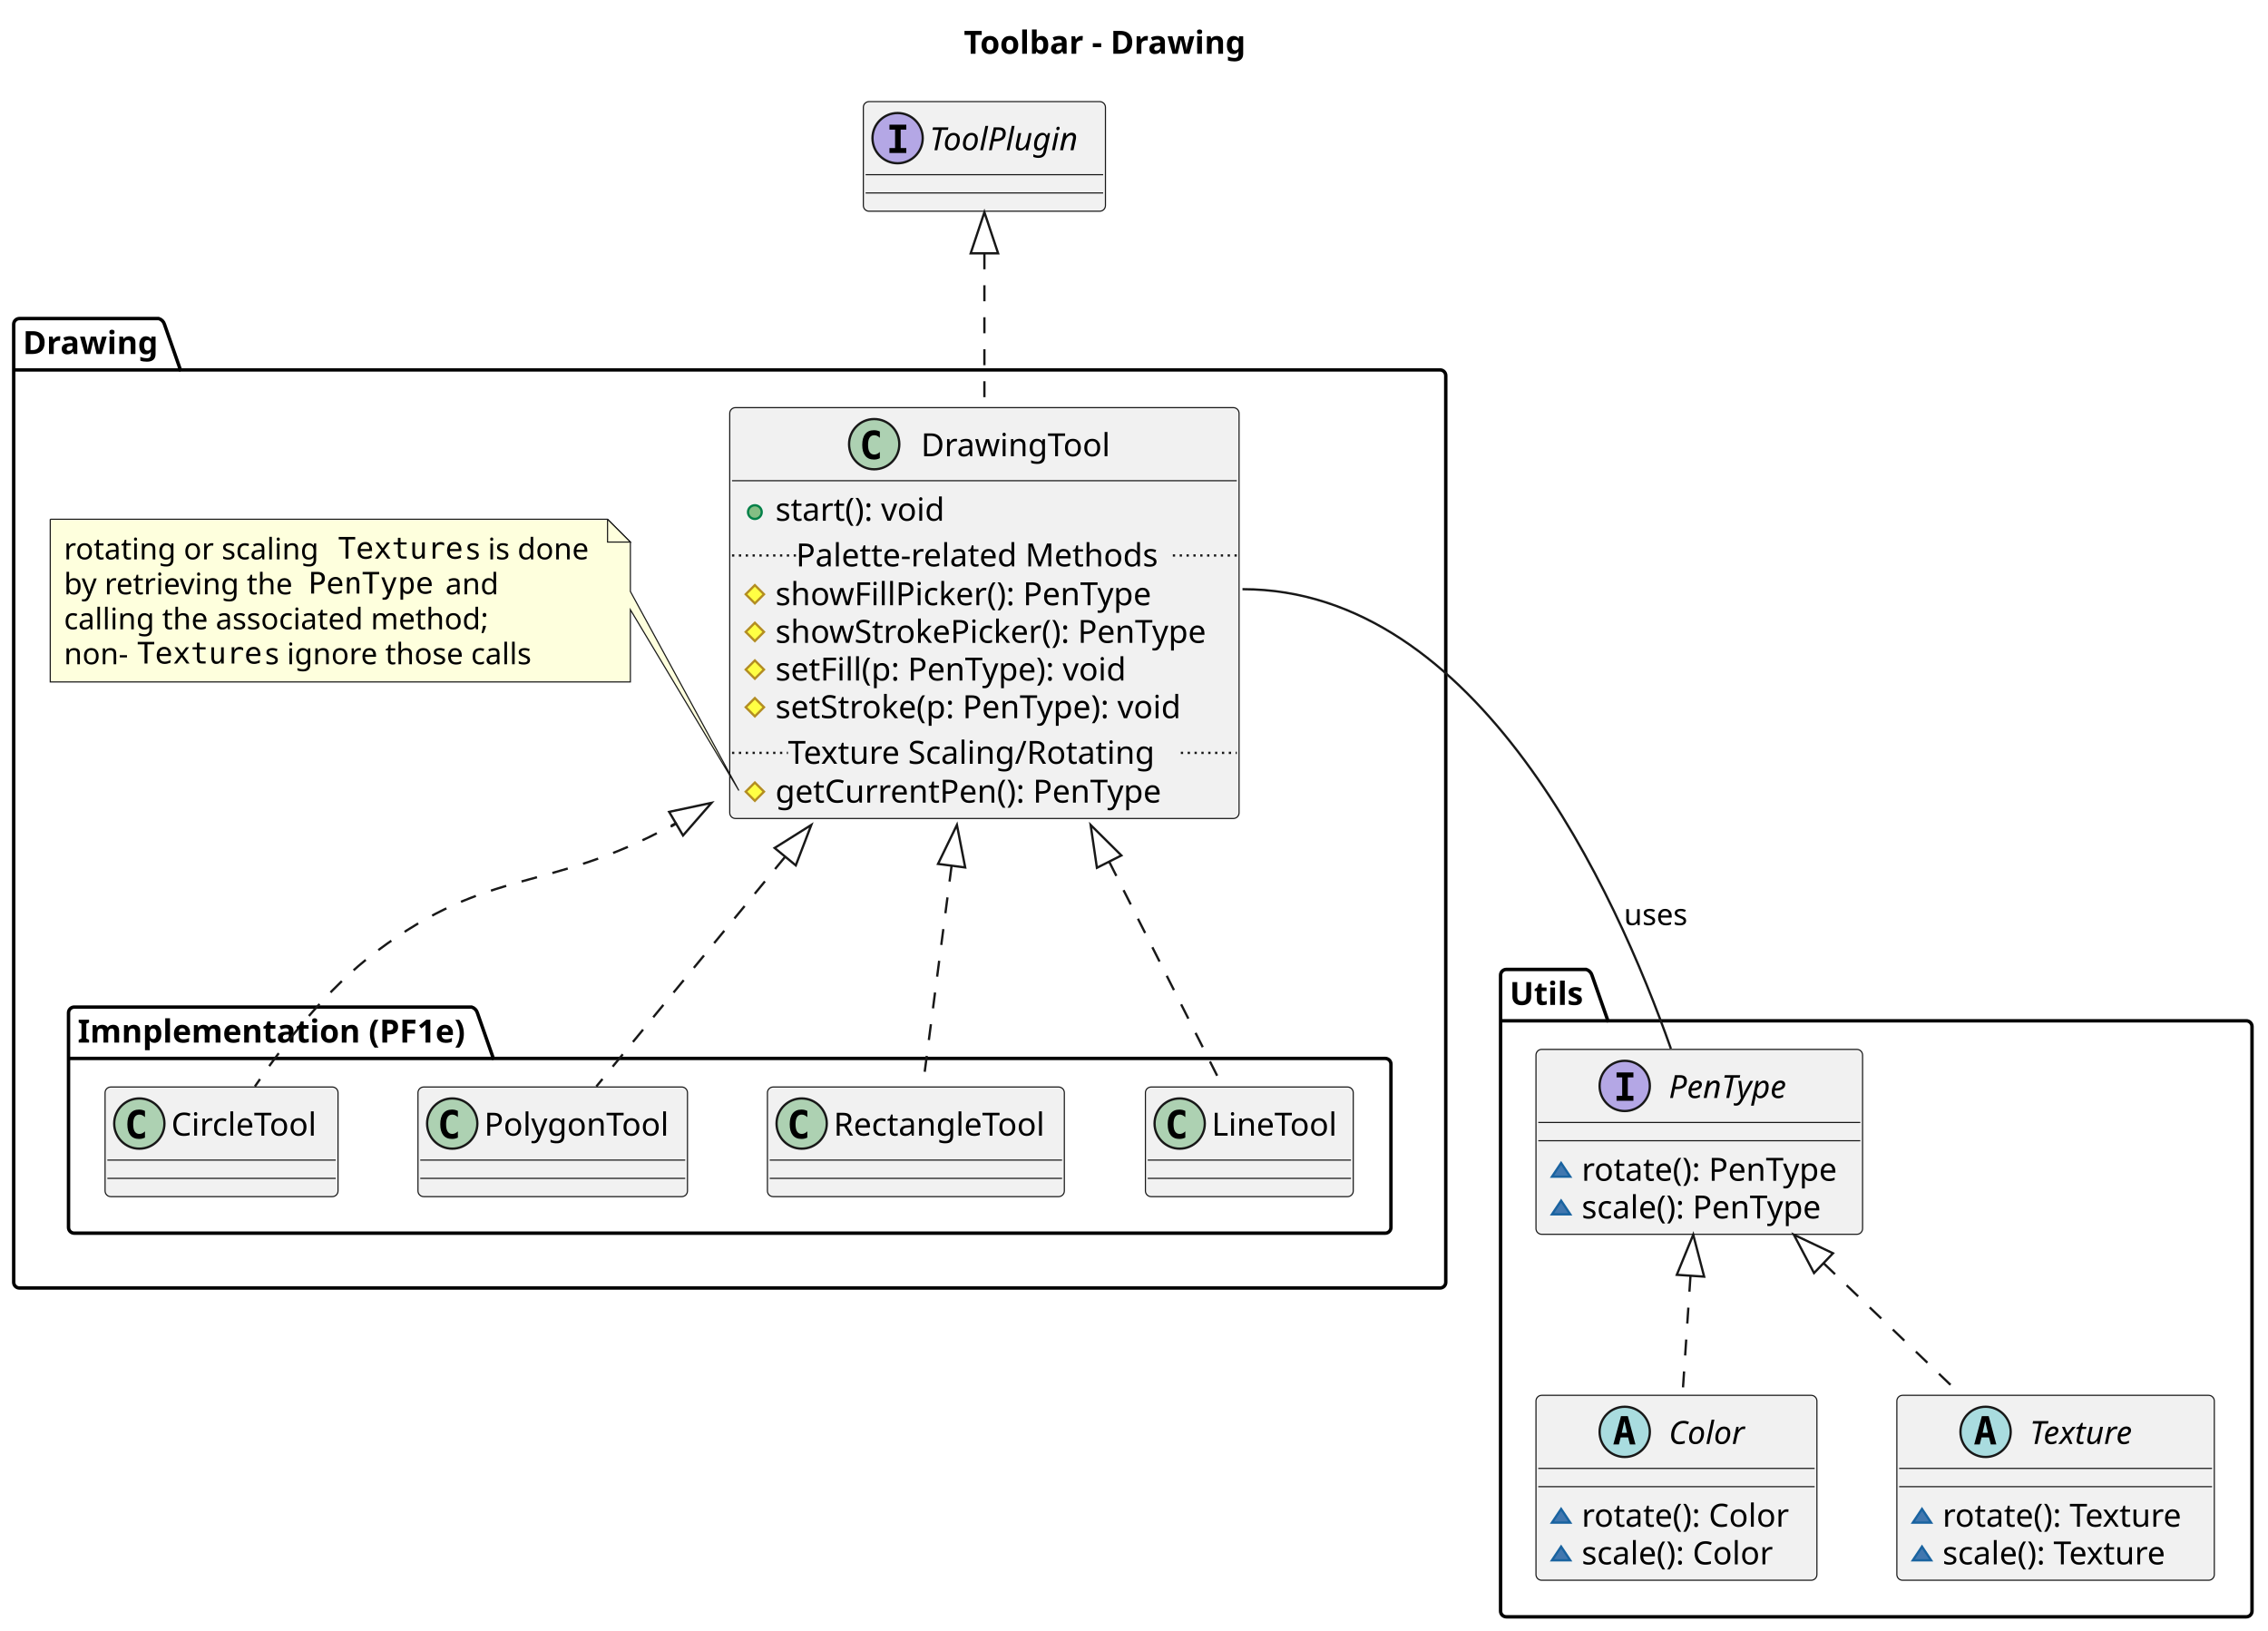
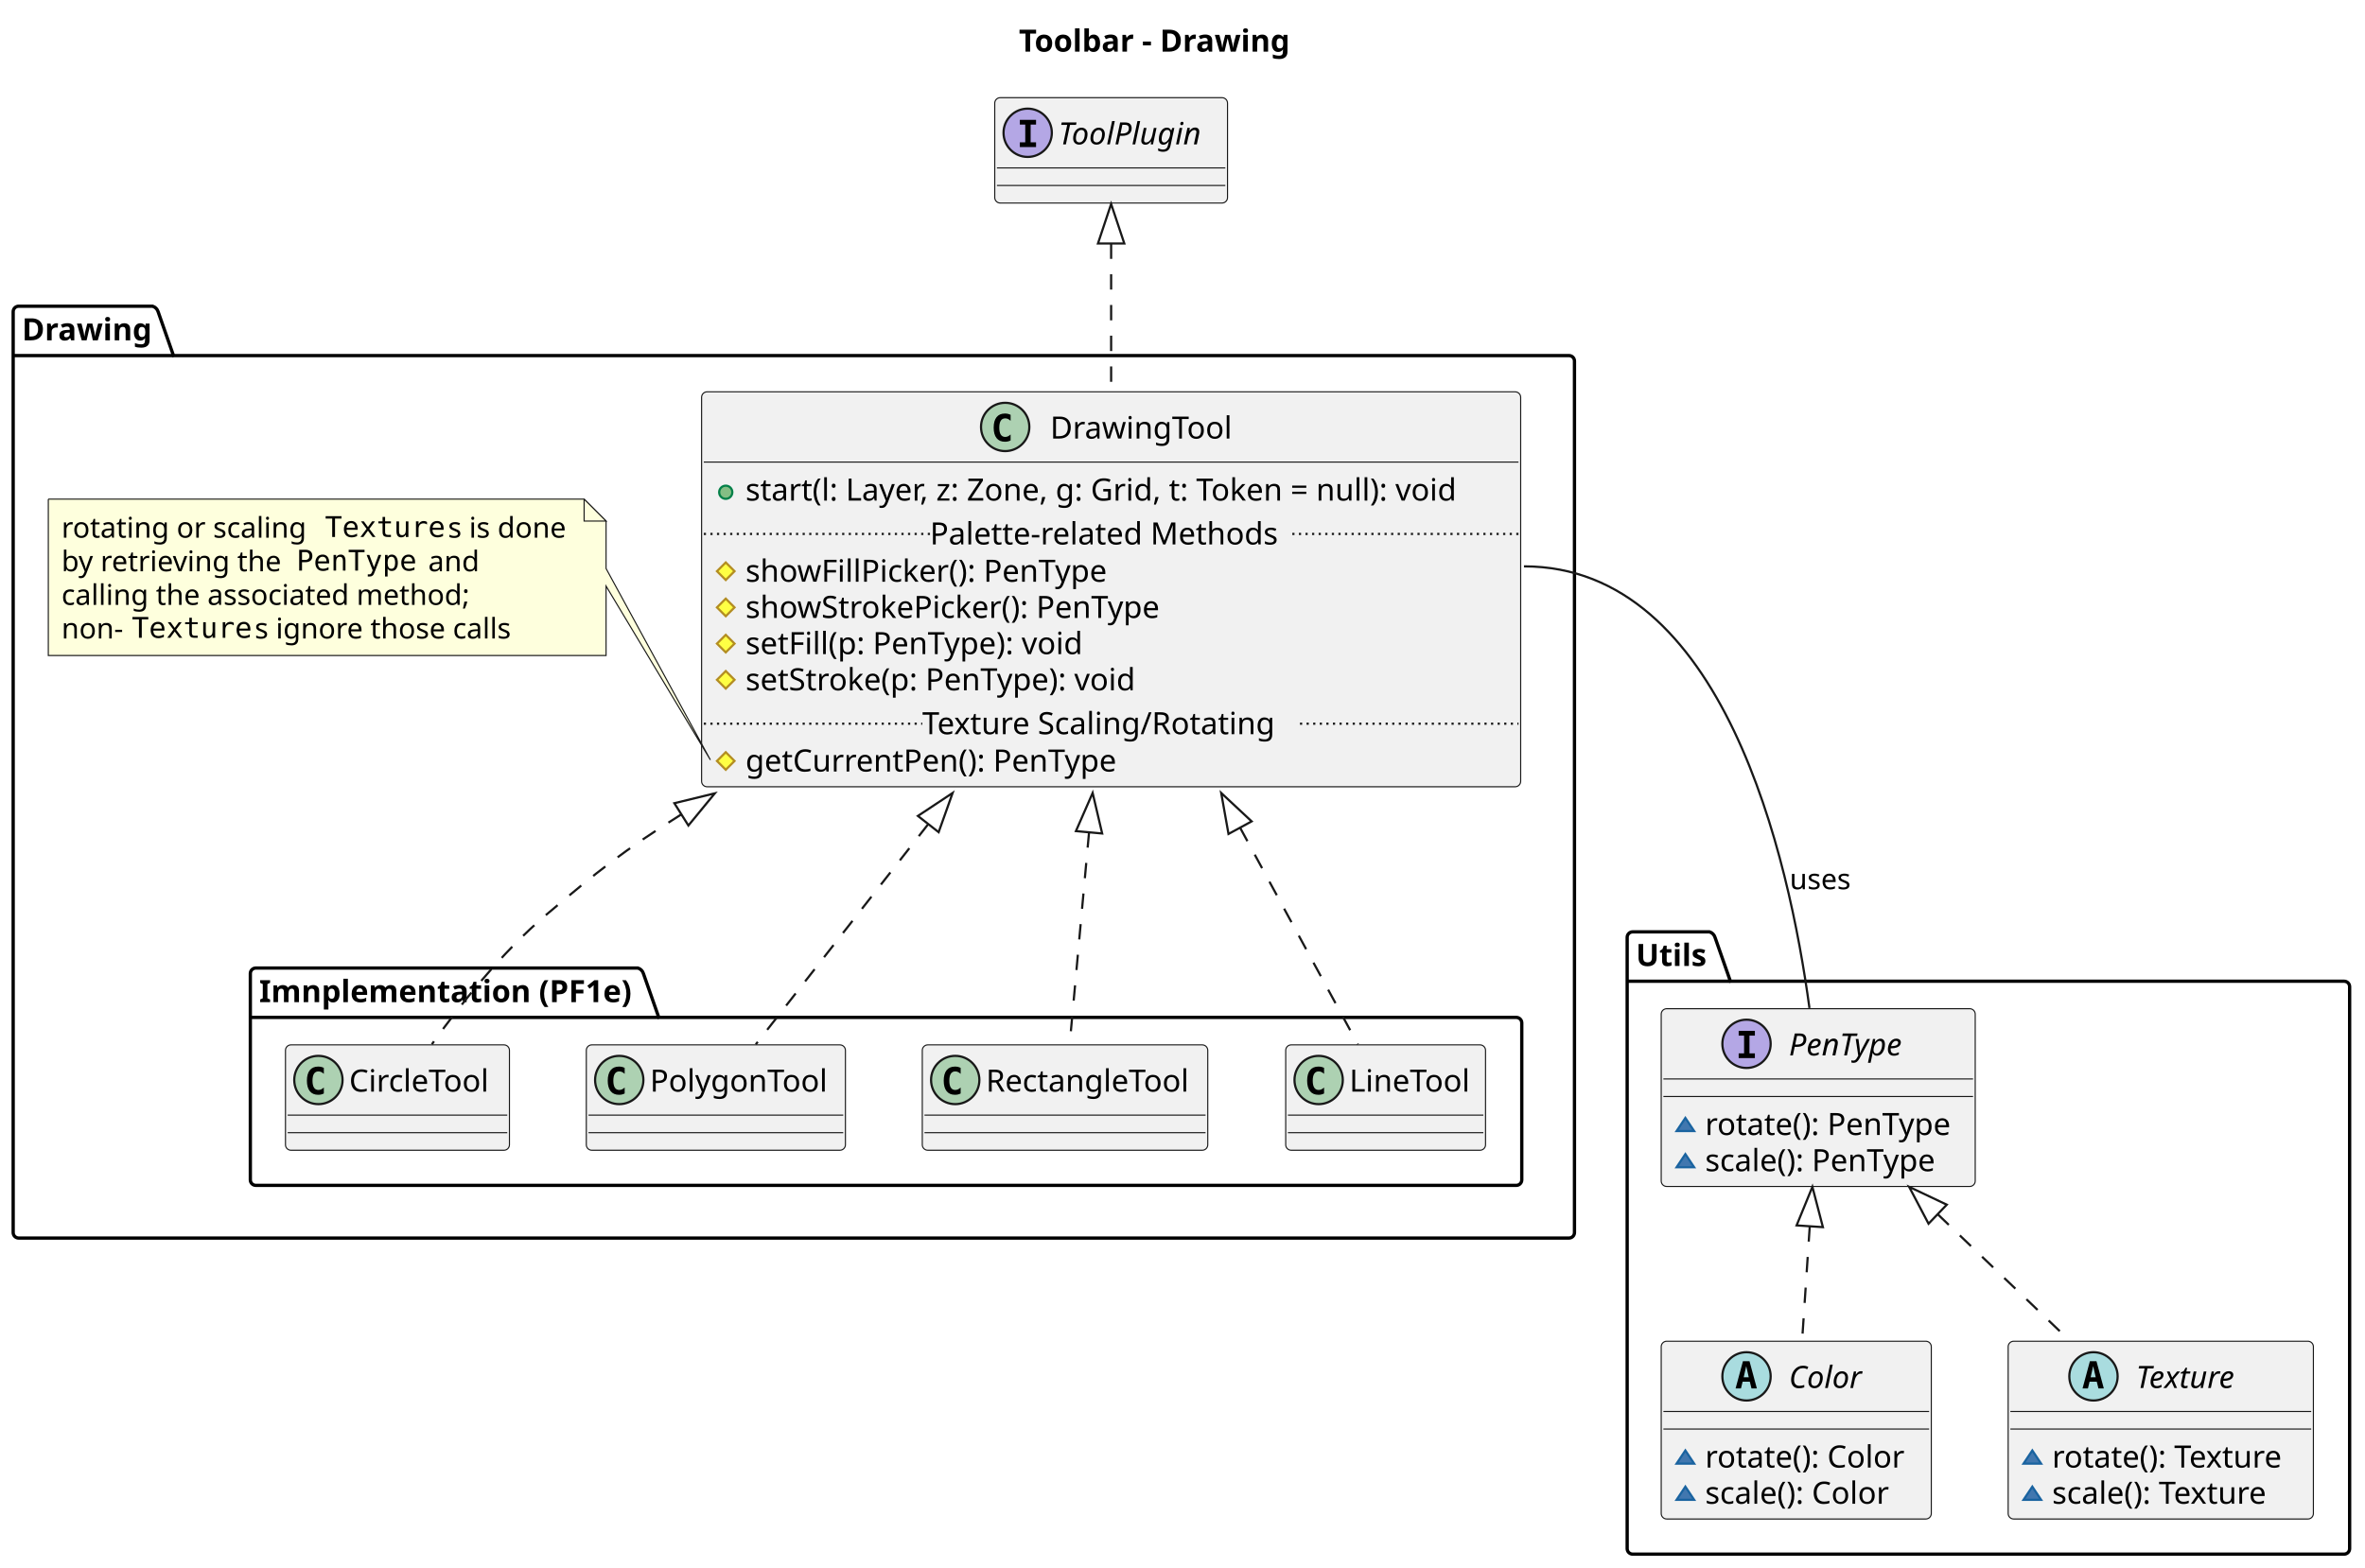
- <svg xmlns="http://www.w3.org/2000/svg" contentStyleType="text/css" height="714px" preserveAspectRatio="none" style="width:993px;height:714px;background:#FFFFFF;" version="1.1" viewBox="0 0 993 714" width="993px" zoomAndPan="magnify">
+ <svg xmlns="http://www.w3.org/2000/svg" contentStyleType="text/css" height="714px" preserveAspectRatio="none" style="width:1077px;height:714px;background:#FFFFFF;" version="1.1" viewBox="0 0 1077 714" width="1077px" zoomAndPan="magnify">
  <defs />
  <g>
-     <text fill="#000000" font-family="sans-serif" font-size="14" font-weight="bold" lengthAdjust="spacing" textLength="135" x="422" y="23.535">Toolbar - Drawing</text>
+     <text fill="#000000" font-family="sans-serif" font-size="14" font-weight="bold" lengthAdjust="spacing" textLength="135" x="464" y="23.535">Toolbar - Drawing</text>
    <g id="cluster_Utils">
-       <path d="M659.5,424.488 L694.5,424.488 A3.75,3.75 0 0 1 697,426.988 L704,446.977 L983.5,446.977 A2.5,2.5 0 0 1 986,449.477 L986,705.448 A2.5,2.5 0 0 1 983.5,707.948 L659.5,707.948 A2.5,2.5 0 0 1 657,705.448 L657,426.988 A2.5,2.5 0 0 1 659.5,424.488 " fill="none" style="stroke:#000000;stroke-width:1.5;" />
-       <line style="stroke:#000000;stroke-width:1.5;" x1="657" x2="704" y1="446.977" y2="446.977" />
-       <text fill="#000000" font-family="sans-serif" font-size="14" font-weight="bold" lengthAdjust="spacing" textLength="34" x="661" y="440.023">Utils</text>
+       <path d="M743.5,424.488 L778.5,424.488 A3.75,3.75 0 0 1 781,426.988 L788,446.977 L1067.5,446.977 A2.5,2.5 0 0 1 1070,449.477 L1070,705.448 A2.5,2.5 0 0 1 1067.5,707.948 L743.5,707.948 A2.5,2.5 0 0 1 741,705.448 L741,426.988 A2.5,2.5 0 0 1 743.5,424.488 " fill="none" style="stroke:#000000;stroke-width:1.5;" />
+       <line style="stroke:#000000;stroke-width:1.5;" x1="741" x2="788" y1="446.977" y2="446.977" />
+       <text fill="#000000" font-family="sans-serif" font-size="14" font-weight="bold" lengthAdjust="spacing" textLength="34" x="745" y="440.023">Utils</text>
    </g>
    <g id="cluster_Drawing">
-       <path d="M8.5,139.488 L69.5,139.488 A3.75,3.75 0 0 1 72,141.988 L79,161.977 L630.5,161.977 A2.5,2.5 0 0 1 633,164.477 L633,561.468 A2.5,2.5 0 0 1 630.5,563.968 L8.5,563.968 A2.5,2.5 0 0 1 6,561.468 L6,141.988 A2.5,2.5 0 0 1 8.5,139.488 " fill="none" style="stroke:#000000;stroke-width:1.5;" />
+       <path d="M8.5,139.488 L69.5,139.488 A3.75,3.75 0 0 1 72,141.988 L79,161.977 L714.5,161.977 A2.5,2.5 0 0 1 717,164.477 L717,561.468 A2.5,2.5 0 0 1 714.5,563.968 L8.5,563.968 A2.5,2.5 0 0 1 6,561.468 L6,141.988 A2.5,2.5 0 0 1 8.5,139.488 " fill="none" style="stroke:#000000;stroke-width:1.5;" />
      <line style="stroke:#000000;stroke-width:1.5;" x1="6" x2="79" y1="161.977" y2="161.977" />
      <text fill="#000000" font-family="sans-serif" font-size="14" font-weight="bold" lengthAdjust="spacing" textLength="60" x="10" y="155.023">Drawing</text>
    </g>
    <g id="cluster_Implementation">
-       <path d="M32.5,440.968 L206.5,440.968 A3.75,3.75 0 0 1 209,443.468 L216,463.457 L606.5,463.457 A2.5,2.5 0 0 1 609,465.957 L609,537.468 A2.5,2.5 0 0 1 606.5,539.968 L32.5,539.968 A2.5,2.5 0 0 1 30,537.468 L30,443.468 A2.5,2.5 0 0 1 32.5,440.968 " fill="none" style="stroke:#000000;stroke-width:1.5;" />
-       <line style="stroke:#000000;stroke-width:1.5;" x1="30" x2="216" y1="463.457" y2="463.457" />
-       <text fill="#000000" font-family="sans-serif" font-size="14" font-weight="bold" lengthAdjust="spacing" textLength="173" x="34" y="456.503">Imnplementation (PF1e)</text>
+       <path d="M116.5,440.968 L290.5,440.968 A3.75,3.75 0 0 1 293,443.468 L300,463.457 L690.5,463.457 A2.5,2.5 0 0 1 693,465.957 L693,537.468 A2.5,2.5 0 0 1 690.5,539.968 L116.5,539.968 A2.5,2.5 0 0 1 114,537.468 L114,443.468 A2.5,2.5 0 0 1 116.5,440.968 " fill="none" style="stroke:#000000;stroke-width:1.5;" />
+       <line style="stroke:#000000;stroke-width:1.5;" x1="114" x2="300" y1="463.457" y2="463.457" />
+       <text fill="#000000" font-family="sans-serif" font-size="14" font-weight="bold" lengthAdjust="spacing" textLength="173" x="118" y="456.503">Imnplementation (PF1e)</text>
    </g>
    <g id="elem_PenType">
-       <rect codeLine="6" fill="#F1F1F1" height="80.977" id="PenType" rx="2.5" ry="2.5" style="stroke:#181818;stroke-width:0.5;" width="143" x="672.5" y="459.488" />
-       <ellipse cx="711.35" cy="475.488" fill="#B4A7E5" rx="11" ry="11" style="stroke:#181818;stroke-width:1.0;" />
-       <path d="M707.778,471.753 L707.778,469.595 L715.157,469.595 L715.157,471.753 L712.692,471.753 L712.692,479.83 L715.157,479.83 L715.157,481.988 L707.778,481.988 L707.778,479.83 L710.243,479.83 L710.243,471.753 Z " fill="#000000" />
-       <text fill="#000000" font-family="sans-serif" font-size="14" font-style="italic" lengthAdjust="spacing" textLength="58" x="730.65" y="480.779">PenType</text>
-       <line style="stroke:#181818;stroke-width:0.5;" x1="673.5" x2="814.5" y1="491.488" y2="491.488" />
-       <line style="stroke:#181818;stroke-width:0.5;" x1="673.5" x2="814.5" y1="499.488" y2="499.488" />
-       <polygon fill="#4177AF" points="683.5,509.232,679.5,515.232,687.5,515.232" style="stroke:#1963A0;stroke-width:1.0;" />
-       <text fill="#000000" font-family="sans-serif" font-size="14" lengthAdjust="spacing" textLength="117" x="692.5" y="517.023">rotate(): PenType</text>
-       <polygon fill="#4177AF" points="683.5,525.721,679.5,531.721,687.5,531.721" style="stroke:#1963A0;stroke-width:1.0;" />
-       <text fill="#000000" font-family="sans-serif" font-size="14" lengthAdjust="spacing" textLength="110" x="692.5" y="533.512">scale(): PenType</text>
+       <rect codeLine="6" fill="#F1F1F1" height="80.977" id="PenType" rx="2.5" ry="2.5" style="stroke:#181818;stroke-width:0.5;" width="143" x="756.5" y="459.488" />
+       <ellipse cx="795.35" cy="475.488" fill="#B4A7E5" rx="11" ry="11" style="stroke:#181818;stroke-width:1.0;" />
+       <path d="M791.778,471.753 L791.778,469.595 L799.157,469.595 L799.157,471.753 L796.692,471.753 L796.692,479.83 L799.157,479.83 L799.157,481.988 L791.778,481.988 L791.778,479.83 L794.243,479.83 L794.243,471.753 Z " fill="#000000" />
+       <text fill="#000000" font-family="sans-serif" font-size="14" font-style="italic" lengthAdjust="spacing" textLength="58" x="814.65" y="480.779">PenType</text>
+       <line style="stroke:#181818;stroke-width:0.5;" x1="757.5" x2="898.5" y1="491.488" y2="491.488" />
+       <line style="stroke:#181818;stroke-width:0.5;" x1="757.5" x2="898.5" y1="499.488" y2="499.488" />
+       <polygon fill="#4177AF" points="767.5,509.232,763.5,515.232,771.5,515.232" style="stroke:#1963A0;stroke-width:1.0;" />
+       <text fill="#000000" font-family="sans-serif" font-size="14" lengthAdjust="spacing" textLength="117" x="776.5" y="517.023">rotate(): PenType</text>
+       <polygon fill="#4177AF" points="767.5,525.721,763.5,531.721,771.5,531.721" style="stroke:#1963A0;stroke-width:1.0;" />
+       <text fill="#000000" font-family="sans-serif" font-size="14" lengthAdjust="spacing" textLength="110" x="776.5" y="533.512">scale(): PenType</text>
    </g>
    <g id="elem_Color">
-       <rect codeLine="10" fill="#F1F1F1" height="80.977" id="Color" rx="2.5" ry="2.5" style="stroke:#181818;stroke-width:0.5;" width="123" x="672.5" y="610.968" />
-       <ellipse cx="711.35" cy="626.968" fill="#A9DCDF" rx="11" ry="11" style="stroke:#181818;stroke-width:1.0;" />
-       <path d="M711.213,622.316 L710.059,627.388 L712.375,627.388 Z M709.719,620.075 L712.716,620.075 L716.061,632.468 L713.612,632.468 L712.848,629.405 L709.57,629.405 L708.823,632.468 L706.374,632.468 Z " fill="#000000" />
-       <text fill="#000000" font-family="sans-serif" font-size="14" font-style="italic" lengthAdjust="spacing" textLength="38" x="730.65" y="632.259">Color</text>
-       <line style="stroke:#181818;stroke-width:0.5;" x1="673.5" x2="794.5" y1="642.968" y2="642.968" />
-       <line style="stroke:#181818;stroke-width:0.5;" x1="673.5" x2="794.5" y1="650.968" y2="650.968" />
-       <polygon fill="#4177AF" points="683.5,660.712,679.5,666.712,687.5,666.712" style="stroke:#1963A0;stroke-width:1.0;" />
-       <text fill="#000000" font-family="sans-serif" font-size="14" lengthAdjust="spacing" textLength="97" x="692.5" y="668.503">rotate(): Color</text>
-       <polygon fill="#4177AF" points="683.5,677.201,679.5,683.201,687.5,683.201" style="stroke:#1963A0;stroke-width:1.0;" />
-       <text fill="#000000" font-family="sans-serif" font-size="14" lengthAdjust="spacing" textLength="90" x="692.5" y="684.992">scale(): Color</text>
+       <rect codeLine="10" fill="#F1F1F1" height="80.977" id="Color" rx="2.5" ry="2.5" style="stroke:#181818;stroke-width:0.5;" width="123" x="756.5" y="610.968" />
+       <ellipse cx="795.35" cy="626.968" fill="#A9DCDF" rx="11" ry="11" style="stroke:#181818;stroke-width:1.0;" />
+       <path d="M795.213,622.316 L794.059,627.388 L796.375,627.388 Z M793.719,620.075 L796.716,620.075 L800.061,632.468 L797.612,632.468 L796.848,629.405 L793.57,629.405 L792.823,632.468 L790.374,632.468 Z " fill="#000000" />
+       <text fill="#000000" font-family="sans-serif" font-size="14" font-style="italic" lengthAdjust="spacing" textLength="38" x="814.65" y="632.259">Color</text>
+       <line style="stroke:#181818;stroke-width:0.5;" x1="757.5" x2="878.5" y1="642.968" y2="642.968" />
+       <line style="stroke:#181818;stroke-width:0.5;" x1="757.5" x2="878.5" y1="650.968" y2="650.968" />
+       <polygon fill="#4177AF" points="767.5,660.712,763.5,666.712,771.5,666.712" style="stroke:#1963A0;stroke-width:1.0;" />
+       <text fill="#000000" font-family="sans-serif" font-size="14" lengthAdjust="spacing" textLength="97" x="776.5" y="668.503">rotate(): Color</text>
+       <polygon fill="#4177AF" points="767.5,677.201,763.5,683.201,771.5,683.201" style="stroke:#1963A0;stroke-width:1.0;" />
+       <text fill="#000000" font-family="sans-serif" font-size="14" lengthAdjust="spacing" textLength="90" x="776.5" y="684.992">scale(): Color</text>
    </g>
    <g id="elem_Texture">
-       <rect codeLine="14" fill="#F1F1F1" height="80.977" id="Texture" rx="2.5" ry="2.5" style="stroke:#181818;stroke-width:0.5;" width="139" x="830.5" y="610.968" />
-       <ellipse cx="869.35" cy="626.968" fill="#A9DCDF" rx="11" ry="11" style="stroke:#181818;stroke-width:1.0;" />
-       <path d="M869.213,622.316 L868.059,627.388 L870.375,627.388 Z M867.719,620.075 L870.716,620.075 L874.061,632.468 L871.612,632.468 L870.848,629.405 L867.57,629.405 L866.823,632.468 L864.374,632.468 Z " fill="#000000" />
-       <text fill="#000000" font-family="sans-serif" font-size="14" font-style="italic" lengthAdjust="spacing" textLength="54" x="888.65" y="632.259">Texture</text>
-       <line style="stroke:#181818;stroke-width:0.5;" x1="831.5" x2="968.5" y1="642.968" y2="642.968" />
-       <line style="stroke:#181818;stroke-width:0.5;" x1="831.5" x2="968.5" y1="650.968" y2="650.968" />
-       <polygon fill="#4177AF" points="841.5,660.712,837.5,666.712,845.5,666.712" style="stroke:#1963A0;stroke-width:1.0;" />
-       <text fill="#000000" font-family="sans-serif" font-size="14" lengthAdjust="spacing" textLength="113" x="850.5" y="668.503">rotate(): Texture</text>
-       <polygon fill="#4177AF" points="841.5,677.201,837.5,683.201,845.5,683.201" style="stroke:#1963A0;stroke-width:1.0;" />
-       <text fill="#000000" font-family="sans-serif" font-size="14" lengthAdjust="spacing" textLength="106" x="850.5" y="684.992">scale(): Texture</text>
+       <rect codeLine="14" fill="#F1F1F1" height="80.977" id="Texture" rx="2.5" ry="2.5" style="stroke:#181818;stroke-width:0.5;" width="139" x="914.5" y="610.968" />
+       <ellipse cx="953.35" cy="626.968" fill="#A9DCDF" rx="11" ry="11" style="stroke:#181818;stroke-width:1.0;" />
+       <path d="M953.213,622.316 L952.059,627.388 L954.375,627.388 Z M951.719,620.075 L954.716,620.075 L958.061,632.468 L955.612,632.468 L954.848,629.405 L951.57,629.405 L950.823,632.468 L948.374,632.468 Z " fill="#000000" />
+       <text fill="#000000" font-family="sans-serif" font-size="14" font-style="italic" lengthAdjust="spacing" textLength="54" x="972.65" y="632.259">Texture</text>
+       <line style="stroke:#181818;stroke-width:0.5;" x1="915.5" x2="1052.5" y1="642.968" y2="642.968" />
+       <line style="stroke:#181818;stroke-width:0.5;" x1="915.5" x2="1052.5" y1="650.968" y2="650.968" />
+       <polygon fill="#4177AF" points="925.5,660.712,921.5,666.712,929.5,666.712" style="stroke:#1963A0;stroke-width:1.0;" />
+       <text fill="#000000" font-family="sans-serif" font-size="14" lengthAdjust="spacing" textLength="113" x="934.5" y="668.503">rotate(): Texture</text>
+       <polygon fill="#4177AF" points="925.5,677.201,921.5,683.201,929.5,683.201" style="stroke:#1963A0;stroke-width:1.0;" />
+       <text fill="#000000" font-family="sans-serif" font-size="14" lengthAdjust="spacing" textLength="106" x="934.5" y="684.992">scale(): Texture</text>
    </g>
    <g id="elem_DrawingTool">
-       <rect codeLine="21" fill="#F1F1F1" height="179.906" id="DrawingTool" rx="2.5" ry="2.5" style="stroke:#181818;stroke-width:0.5;" width="223" x="319.5" y="178.488" />
-       <ellipse cx="382.75" cy="194.488" fill="#ADD1B2" rx="11" ry="11" style="stroke:#181818;stroke-width:1.0;" />
-       <path d="M385.223,200.631 Q384.642,200.93 384.003,201.08 Q383.364,201.229 382.658,201.229 Q380.151,201.229 378.832,199.577 Q377.512,197.925 377.512,194.804 Q377.512,191.675 378.832,190.023 Q380.151,188.371 382.658,188.371 Q383.364,188.371 384.011,188.52 Q384.659,188.67 385.223,188.969 L385.223,191.691 Q384.592,191.11 383.999,190.841 Q383.405,190.571 382.774,190.571 Q381.43,190.571 380.745,191.637 Q380.06,192.704 380.06,194.804 Q380.06,196.896 380.745,197.963 Q381.43,199.029 382.774,199.029 Q383.405,199.029 383.999,198.76 Q384.592,198.49 385.223,197.909 Z " fill="#000000" />
-       <text fill="#000000" font-family="sans-serif" font-size="14" lengthAdjust="spacing" textLength="88" x="403.25" y="199.779">DrawingTool</text>
-       <line style="stroke:#181818;stroke-width:0.5;" x1="320.5" x2="541.5" y1="210.488" y2="210.488" />
+       <rect codeLine="21" fill="#F1F1F1" height="179.906" id="DrawingTool" rx="2.5" ry="2.5" style="stroke:#181818;stroke-width:0.5;" width="373" x="319.5" y="178.488" />
+       <ellipse cx="457.75" cy="194.488" fill="#ADD1B2" rx="11" ry="11" style="stroke:#181818;stroke-width:1.0;" />
+       <path d="M460.223,200.631 Q459.642,200.93 459.003,201.08 Q458.364,201.229 457.658,201.229 Q455.151,201.229 453.832,199.577 Q452.512,197.925 452.512,194.804 Q452.512,191.675 453.832,190.023 Q455.151,188.371 457.658,188.371 Q458.364,188.371 459.011,188.52 Q459.659,188.67 460.223,188.969 L460.223,191.691 Q459.592,191.11 458.999,190.841 Q458.405,190.571 457.774,190.571 Q456.43,190.571 455.745,191.637 Q455.06,192.704 455.06,194.804 Q455.06,196.896 455.745,197.963 Q456.43,199.029 457.774,199.029 Q458.405,199.029 458.999,198.76 Q459.592,198.49 460.223,197.909 Z " fill="#000000" />
+       <text fill="#000000" font-family="sans-serif" font-size="14" lengthAdjust="spacing" textLength="88" x="478.25" y="199.779">DrawingTool</text>
+       <line style="stroke:#181818;stroke-width:0.5;" x1="320.5" x2="691.5" y1="210.488" y2="210.488" />
      <ellipse cx="330.5" cy="224.232" fill="#84BE84" rx="3" ry="3" style="stroke:#038048;stroke-width:1.0;" />
-       <text fill="#000000" font-family="sans-serif" font-size="14" lengthAdjust="spacing" textLength="78" x="339.5" y="228.023">start(): void</text>
+       <text fill="#000000" font-family="sans-serif" font-size="14" lengthAdjust="spacing" textLength="347" x="339.5" y="228.023">start(l: Layer, z: Zone, g: Grid, t: Token = null): void</text>
      <polygon fill="#FFFF44" points="330.5,256.209,334.5,260.209,330.5,264.209,326.5,260.209" style="stroke:#B38D22;stroke-width:1.0;" />
      <text fill="#000000" font-family="sans-serif" font-size="14" lengthAdjust="spacing" textLength="173" x="339.5" y="265">showFillPicker(): PenType</text>
      <polygon fill="#FFFF44" points="330.5,272.697,334.5,276.697,330.5,280.697,326.5,276.697" style="stroke:#B38D22;stroke-width:1.0;" />
      <text fill="#000000" font-family="sans-serif" font-size="14" lengthAdjust="spacing" textLength="197" x="339.5" y="281.488">showStrokePicker(): PenType</text>
      <polygon fill="#FFFF44" points="330.5,289.185,334.5,293.185,330.5,297.185,326.5,293.185" style="stroke:#B38D22;stroke-width:1.0;" />
      <text fill="#000000" font-family="sans-serif" font-size="14" lengthAdjust="spacing" textLength="162" x="339.5" y="297.977">setFill(p: PenType): void</text>
      <polygon fill="#FFFF44" points="330.5,305.674,334.5,309.674,330.5,313.674,326.5,309.674" style="stroke:#B38D22;stroke-width:1.0;" />
      <text fill="#000000" font-family="sans-serif" font-size="14" lengthAdjust="spacing" textLength="186" x="339.5" y="314.465">setStroke(p: PenType): void</text>
-       <line style="stroke:#181818;stroke-width:1.0;stroke-dasharray:1.0,2.0;" x1="320.5" x2="348.5" y1="243.221" y2="243.221" />
-       <text fill="#000000" font-family="sans-serif" font-size="14" lengthAdjust="spacing" textLength="165" x="348.5" y="248.012">Palette-related Methods</text>
-       <line style="stroke:#181818;stroke-width:1.0;stroke-dasharray:1.0,2.0;" x1="513.5" x2="541.5" y1="243.221" y2="243.221" />
+       <line style="stroke:#181818;stroke-width:1.0;stroke-dasharray:1.0,2.0;" x1="320.5" x2="423.5" y1="243.221" y2="243.221" />
+       <text fill="#000000" font-family="sans-serif" font-size="14" lengthAdjust="spacing" textLength="165" x="423.5" y="248.012">Palette-related Methods</text>
+       <line style="stroke:#181818;stroke-width:1.0;stroke-dasharray:1.0,2.0;" x1="588.5" x2="691.5" y1="243.221" y2="243.221" />
      <polygon fill="#FFFF44" points="330.5,342.65,334.5,346.65,330.5,350.65,326.5,346.65" style="stroke:#B38D22;stroke-width:1.0;" />
      <text fill="#000000" font-family="sans-serif" font-size="14" lengthAdjust="spacing" textLength="176" x="339.5" y="351.441">getCurrentPen(): PenType</text>
-       <line style="stroke:#181818;stroke-width:1.0;stroke-dasharray:1.0,2.0;" x1="320.5" x2="345" y1="329.662" y2="329.662" />
-       <text fill="#000000" font-family="sans-serif" font-size="14" lengthAdjust="spacing" textLength="172" x="345" y="334.453">Texture Scaling/Rotating</text>
-       <line style="stroke:#181818;stroke-width:1.0;stroke-dasharray:1.0,2.0;" x1="517" x2="541.5" y1="329.662" y2="329.662" />
+       <line style="stroke:#181818;stroke-width:1.0;stroke-dasharray:1.0,2.0;" x1="320.5" x2="420" y1="329.662" y2="329.662" />
+       <text fill="#000000" font-family="sans-serif" font-size="14" lengthAdjust="spacing" textLength="172" x="420" y="334.453">Texture Scaling/Rotating</text>
+       <line style="stroke:#181818;stroke-width:1.0;stroke-dasharray:1.0,2.0;" x1="592" x2="691.5" y1="329.662" y2="329.662" />
    </g>
    <path d="M22,227.358 L22,298.601 A0,0 0 0 0 22,298.601 L276,298.601 A0,0 0 0 0 276,298.601 L276,266.979 L323.5,346.15 L276,258.979 L276,237.358 L266,227.358 L22,227.358 A0,0 0 0 0 22,227.358 " fill="#FEFFDD" style="stroke:#181818;stroke-width:0.5;" />
    <path d="M266,227.358 L266,237.358 L276,237.358 L266,227.358 " fill="#FEFFDD" style="stroke:#181818;stroke-width:0.5;" />
    <text fill="#000000" font-family="sans-serif" font-size="13" lengthAdjust="spacing" textLength="116" x="28" y="244.927">rotating or scaling</text>
    <text fill="#000000" font-family="monospace" font-size="13" lengthAdjust="spacing" textLength="56" x="148" y="244.603">Texture</text>
    <text fill="#000000" font-family="sans-serif" font-size="13" lengthAdjust="spacing" textLength="57" x="204" y="244.927">s is done</text>
    <text fill="#000000" font-family="sans-serif" font-size="13" lengthAdjust="spacing" textLength="103" x="28" y="260.237">by retrieving the</text>
    <text fill="#000000" font-family="monospace" font-size="13" lengthAdjust="spacing" textLength="56" x="135" y="259.913">PenType</text>
    <text fill="#000000" font-family="sans-serif" font-size="13" lengthAdjust="spacing" textLength="23" x="195" y="260.237">and</text>
    <text fill="#000000" font-family="sans-serif" font-size="13" lengthAdjust="spacing" textLength="193" x="28" y="275.548">calling the associated method;</text>
    <text fill="#000000" font-family="sans-serif" font-size="13" lengthAdjust="spacing" textLength="32" x="28" y="290.858">non-</text>
    <text fill="#000000" font-family="monospace" font-size="13" lengthAdjust="spacing" textLength="56" x="60" y="290.535">Texture</text>
    <text fill="#000000" font-family="sans-serif" font-size="13" lengthAdjust="spacing" textLength="123" x="116" y="290.858">s ignore those calls</text>
    <g id="elem_CircleTool">
-       <rect codeLine="42" fill="#F1F1F1" height="48" id="CircleTool" rx="2.5" ry="2.5" style="stroke:#181818;stroke-width:0.5;" width="102" x="46" y="475.968" />
-       <ellipse cx="61" cy="491.968" fill="#ADD1B2" rx="11" ry="11" style="stroke:#181818;stroke-width:1.0;" />
-       <path d="M63.473,498.111 Q62.892,498.41 62.253,498.56 Q61.614,498.709 60.908,498.709 Q58.401,498.709 57.081,497.057 Q55.762,495.405 55.762,492.284 Q55.762,489.155 57.081,487.503 Q58.401,485.851 60.908,485.851 Q61.614,485.851 62.261,486 Q62.909,486.15 63.473,486.449 L63.473,489.171 Q62.842,488.59 62.249,488.321 Q61.655,488.051 61.024,488.051 Q59.68,488.051 58.995,489.118 Q58.31,490.184 58.31,492.284 Q58.31,494.376 58.995,495.443 Q59.68,496.509 61.024,496.509 Q61.655,496.509 62.249,496.24 Q62.842,495.97 63.473,495.389 Z " fill="#000000" />
-       <text fill="#000000" font-family="sans-serif" font-size="14" lengthAdjust="spacing" textLength="70" x="75" y="497.259">CircleTool</text>
-       <line style="stroke:#181818;stroke-width:0.5;" x1="47" x2="147" y1="507.968" y2="507.968" />
-       <line style="stroke:#181818;stroke-width:0.5;" x1="47" x2="147" y1="515.968" y2="515.968" />
+       <rect codeLine="42" fill="#F1F1F1" height="48" id="CircleTool" rx="2.5" ry="2.5" style="stroke:#181818;stroke-width:0.5;" width="102" x="130" y="475.968" />
+       <ellipse cx="145" cy="491.968" fill="#ADD1B2" rx="11" ry="11" style="stroke:#181818;stroke-width:1.0;" />
+       <path d="M147.473,498.111 Q146.892,498.41 146.253,498.56 Q145.614,498.709 144.908,498.709 Q142.401,498.709 141.082,497.057 Q139.762,495.405 139.762,492.284 Q139.762,489.155 141.082,487.503 Q142.401,485.851 144.908,485.851 Q145.614,485.851 146.261,486 Q146.909,486.15 147.473,486.449 L147.473,489.171 Q146.842,488.59 146.249,488.321 Q145.655,488.051 145.024,488.051 Q143.68,488.051 142.995,489.118 Q142.31,490.184 142.31,492.284 Q142.31,494.376 142.995,495.443 Q143.68,496.509 145.024,496.509 Q145.655,496.509 146.249,496.24 Q146.842,495.97 147.473,495.389 Z " fill="#000000" />
+       <text fill="#000000" font-family="sans-serif" font-size="14" lengthAdjust="spacing" textLength="70" x="159" y="497.259">CircleTool</text>
+       <line style="stroke:#181818;stroke-width:0.5;" x1="131" x2="231" y1="507.968" y2="507.968" />
+       <line style="stroke:#181818;stroke-width:0.5;" x1="131" x2="231" y1="515.968" y2="515.968" />
    </g>
    <g id="elem_PolygonTool">
-       <rect codeLine="45" fill="#F1F1F1" height="48" id="PolygonTool" rx="2.5" ry="2.5" style="stroke:#181818;stroke-width:0.5;" width="118" x="183" y="475.968" />
-       <ellipse cx="198" cy="491.968" fill="#ADD1B2" rx="11" ry="11" style="stroke:#181818;stroke-width:1.0;" />
-       <path d="M200.473,498.111 Q199.892,498.41 199.253,498.56 Q198.614,498.709 197.908,498.709 Q195.401,498.709 194.082,497.057 Q192.762,495.405 192.762,492.284 Q192.762,489.155 194.082,487.503 Q195.401,485.851 197.908,485.851 Q198.614,485.851 199.261,486 Q199.909,486.15 200.473,486.449 L200.473,489.171 Q199.842,488.59 199.249,488.321 Q198.655,488.051 198.024,488.051 Q196.68,488.051 195.995,489.118 Q195.31,490.184 195.31,492.284 Q195.31,494.376 195.995,495.443 Q196.68,496.509 198.024,496.509 Q198.655,496.509 199.249,496.24 Q199.842,495.97 200.473,495.389 Z " fill="#000000" />
-       <text fill="#000000" font-family="sans-serif" font-size="14" lengthAdjust="spacing" textLength="86" x="212" y="497.259">PolygonTool</text>
-       <line style="stroke:#181818;stroke-width:0.5;" x1="184" x2="300" y1="507.968" y2="507.968" />
-       <line style="stroke:#181818;stroke-width:0.5;" x1="184" x2="300" y1="515.968" y2="515.968" />
+       <rect codeLine="45" fill="#F1F1F1" height="48" id="PolygonTool" rx="2.5" ry="2.5" style="stroke:#181818;stroke-width:0.5;" width="118" x="267" y="475.968" />
+       <ellipse cx="282" cy="491.968" fill="#ADD1B2" rx="11" ry="11" style="stroke:#181818;stroke-width:1.0;" />
+       <path d="M284.473,498.111 Q283.892,498.41 283.253,498.56 Q282.614,498.709 281.908,498.709 Q279.401,498.709 278.082,497.057 Q276.762,495.405 276.762,492.284 Q276.762,489.155 278.082,487.503 Q279.401,485.851 281.908,485.851 Q282.614,485.851 283.261,486 Q283.909,486.15 284.473,486.449 L284.473,489.171 Q283.842,488.59 283.249,488.321 Q282.655,488.051 282.024,488.051 Q280.68,488.051 279.995,489.118 Q279.31,490.184 279.31,492.284 Q279.31,494.376 279.995,495.443 Q280.68,496.509 282.024,496.509 Q282.655,496.509 283.249,496.24 Q283.842,495.97 284.473,495.389 Z " fill="#000000" />
+       <text fill="#000000" font-family="sans-serif" font-size="14" lengthAdjust="spacing" textLength="86" x="296" y="497.259">PolygonTool</text>
+       <line style="stroke:#181818;stroke-width:0.5;" x1="268" x2="384" y1="507.968" y2="507.968" />
+       <line style="stroke:#181818;stroke-width:0.5;" x1="268" x2="384" y1="515.968" y2="515.968" />
    </g>
    <g id="elem_RectangleTool">
-       <rect codeLine="48" fill="#F1F1F1" height="48" id="RectangleTool" rx="2.5" ry="2.5" style="stroke:#181818;stroke-width:0.5;" width="130" x="336" y="475.968" />
-       <ellipse cx="351" cy="491.968" fill="#ADD1B2" rx="11" ry="11" style="stroke:#181818;stroke-width:1.0;" />
-       <path d="M353.473,498.111 Q352.892,498.41 352.253,498.56 Q351.614,498.709 350.908,498.709 Q348.401,498.709 347.082,497.057 Q345.762,495.405 345.762,492.284 Q345.762,489.155 347.082,487.503 Q348.401,485.851 350.908,485.851 Q351.614,485.851 352.261,486 Q352.909,486.15 353.473,486.449 L353.473,489.171 Q352.842,488.59 352.249,488.321 Q351.655,488.051 351.024,488.051 Q349.68,488.051 348.995,489.118 Q348.31,490.184 348.31,492.284 Q348.31,494.376 348.995,495.443 Q349.68,496.509 351.024,496.509 Q351.655,496.509 352.249,496.24 Q352.842,495.97 353.473,495.389 Z " fill="#000000" />
-       <text fill="#000000" font-family="sans-serif" font-size="14" lengthAdjust="spacing" textLength="98" x="365" y="497.259">RectangleTool</text>
-       <line style="stroke:#181818;stroke-width:0.5;" x1="337" x2="465" y1="507.968" y2="507.968" />
-       <line style="stroke:#181818;stroke-width:0.5;" x1="337" x2="465" y1="515.968" y2="515.968" />
+       <rect codeLine="48" fill="#F1F1F1" height="48" id="RectangleTool" rx="2.5" ry="2.5" style="stroke:#181818;stroke-width:0.5;" width="130" x="420" y="475.968" />
+       <ellipse cx="435" cy="491.968" fill="#ADD1B2" rx="11" ry="11" style="stroke:#181818;stroke-width:1.0;" />
+       <path d="M437.473,498.111 Q436.892,498.41 436.253,498.56 Q435.614,498.709 434.908,498.709 Q432.401,498.709 431.082,497.057 Q429.762,495.405 429.762,492.284 Q429.762,489.155 431.082,487.503 Q432.401,485.851 434.908,485.851 Q435.614,485.851 436.261,486 Q436.909,486.15 437.473,486.449 L437.473,489.171 Q436.842,488.59 436.249,488.321 Q435.655,488.051 435.024,488.051 Q433.68,488.051 432.995,489.118 Q432.31,490.184 432.31,492.284 Q432.31,494.376 432.995,495.443 Q433.68,496.509 435.024,496.509 Q435.655,496.509 436.249,496.24 Q436.842,495.97 437.473,495.389 Z " fill="#000000" />
+       <text fill="#000000" font-family="sans-serif" font-size="14" lengthAdjust="spacing" textLength="98" x="449" y="497.259">RectangleTool</text>
+       <line style="stroke:#181818;stroke-width:0.5;" x1="421" x2="549" y1="507.968" y2="507.968" />
+       <line style="stroke:#181818;stroke-width:0.5;" x1="421" x2="549" y1="515.968" y2="515.968" />
    </g>
    <g id="elem_LineTool">
-       <rect codeLine="51" fill="#F1F1F1" height="48" id="LineTool" rx="2.5" ry="2.5" style="stroke:#181818;stroke-width:0.5;" width="91" x="501.5" y="475.968" />
-       <ellipse cx="516.5" cy="491.968" fill="#ADD1B2" rx="11" ry="11" style="stroke:#181818;stroke-width:1.0;" />
-       <path d="M518.973,498.111 Q518.392,498.41 517.753,498.56 Q517.114,498.709 516.408,498.709 Q513.901,498.709 512.582,497.057 Q511.262,495.405 511.262,492.284 Q511.262,489.155 512.582,487.503 Q513.901,485.851 516.408,485.851 Q517.114,485.851 517.761,486 Q518.409,486.15 518.973,486.449 L518.973,489.171 Q518.342,488.59 517.749,488.321 Q517.155,488.051 516.524,488.051 Q515.18,488.051 514.495,489.118 Q513.81,490.184 513.81,492.284 Q513.81,494.376 514.495,495.443 Q515.18,496.509 516.524,496.509 Q517.155,496.509 517.749,496.24 Q518.342,495.97 518.973,495.389 Z " fill="#000000" />
-       <text fill="#000000" font-family="sans-serif" font-size="14" lengthAdjust="spacing" textLength="59" x="530.5" y="497.259">LineTool</text>
-       <line style="stroke:#181818;stroke-width:0.5;" x1="502.5" x2="591.5" y1="507.968" y2="507.968" />
-       <line style="stroke:#181818;stroke-width:0.5;" x1="502.5" x2="591.5" y1="515.968" y2="515.968" />
+       <rect codeLine="51" fill="#F1F1F1" height="48" id="LineTool" rx="2.5" ry="2.5" style="stroke:#181818;stroke-width:0.5;" width="91" x="585.5" y="475.968" />
+       <ellipse cx="600.5" cy="491.968" fill="#ADD1B2" rx="11" ry="11" style="stroke:#181818;stroke-width:1.0;" />
+       <path d="M602.973,498.111 Q602.392,498.41 601.753,498.56 Q601.114,498.709 600.408,498.709 Q597.901,498.709 596.582,497.057 Q595.262,495.405 595.262,492.284 Q595.262,489.155 596.582,487.503 Q597.901,485.851 600.408,485.851 Q601.114,485.851 601.761,486 Q602.409,486.15 602.973,486.449 L602.973,489.171 Q602.342,488.59 601.749,488.321 Q601.155,488.051 600.524,488.051 Q599.18,488.051 598.495,489.118 Q597.81,490.184 597.81,492.284 Q597.81,494.376 598.495,495.443 Q599.18,496.509 600.524,496.509 Q601.155,496.509 601.749,496.24 Q602.342,495.97 602.973,495.389 Z " fill="#000000" />
+       <text fill="#000000" font-family="sans-serif" font-size="14" lengthAdjust="spacing" textLength="59" x="614.5" y="497.259">LineTool</text>
+       <line style="stroke:#181818;stroke-width:0.5;" x1="586.5" x2="675.5" y1="507.968" y2="507.968" />
+       <line style="stroke:#181818;stroke-width:0.5;" x1="586.5" x2="675.5" y1="515.968" y2="515.968" />
    </g>
    <g id="elem_ToolPlugin">
-       <rect codeLine="3" fill="#F1F1F1" height="48" id="ToolPlugin" rx="2.5" ry="2.5" style="stroke:#181818;stroke-width:0.5;" width="106" x="378" y="44.488" />
-       <ellipse cx="393" cy="60.488" fill="#B4A7E5" rx="11" ry="11" style="stroke:#181818;stroke-width:1.0;" />
-       <path d="M389.428,56.753 L389.428,54.595 L396.807,54.595 L396.807,56.753 L394.342,56.753 L394.342,64.83 L396.807,64.83 L396.807,66.988 L389.428,66.988 L389.428,64.83 L391.893,64.83 L391.893,56.753 Z " fill="#000000" />
-       <text fill="#000000" font-family="sans-serif" font-size="14" font-style="italic" lengthAdjust="spacing" textLength="74" x="407" y="65.779">ToolPlugin</text>
-       <line style="stroke:#181818;stroke-width:0.5;" x1="379" x2="483" y1="76.488" y2="76.488" />
-       <line style="stroke:#181818;stroke-width:0.5;" x1="379" x2="483" y1="84.488" y2="84.488" />
+       <rect codeLine="3" fill="#F1F1F1" height="48" id="ToolPlugin" rx="2.5" ry="2.5" style="stroke:#181818;stroke-width:0.5;" width="106" x="453" y="44.488" />
+       <ellipse cx="468" cy="60.488" fill="#B4A7E5" rx="11" ry="11" style="stroke:#181818;stroke-width:1.0;" />
+       <path d="M464.428,56.753 L464.428,54.595 L471.807,54.595 L471.807,56.753 L469.342,56.753 L469.342,64.83 L471.807,64.83 L471.807,66.988 L464.428,66.988 L464.428,64.83 L466.893,64.83 L466.893,56.753 Z " fill="#000000" />
+       <text fill="#000000" font-family="sans-serif" font-size="14" font-style="italic" lengthAdjust="spacing" textLength="74" x="482" y="65.779">ToolPlugin</text>
+       <line style="stroke:#181818;stroke-width:0.5;" x1="454" x2="558" y1="76.488" y2="76.488" />
+       <line style="stroke:#181818;stroke-width:0.5;" x1="454" x2="558" y1="84.488" y2="84.488" />
    </g>
    <g id="link_PenType_Color">
-       <path d="M740.146,558.598 C738.696,580.228 738.11,588.958 736.67,610.608 " fill="none" id="PenType-backto-Color" style="stroke:#181818;stroke-width:1.0;stroke-dasharray:7.0,7.0;" />
-       <polygon fill="none" points="741.35,540.638,734.159,558.197,746.133,558.999,741.35,540.638" style="stroke:#181818;stroke-width:1.0;" />
+       <path d="M824.146,558.598 C822.696,580.228 822.11,588.958 820.67,610.608 " fill="none" id="PenType-backto-Color" style="stroke:#181818;stroke-width:1.0;stroke-dasharray:7.0,7.0;" />
+       <polygon fill="none" points="825.35,540.638,818.159,558.197,830.133,558.999,825.35,540.638" style="stroke:#181818;stroke-width:1.0;" />
    </g>
    <g id="link_PenType_Texture">
-       <path d="M798.393,553.096 C820.953,574.726 835.81,588.958 858.41,610.608 " fill="none" id="PenType-backto-Texture" style="stroke:#181818;stroke-width:1.0;stroke-dasharray:7.0,7.0;" />
-       <polygon fill="none" points="785.4,540.638,794.24,557.427,802.545,548.765,785.4,540.638" style="stroke:#181818;stroke-width:1.0;" />
+       <path d="M882.393,553.096 C904.953,574.726 919.81,588.958 942.41,610.608 " fill="none" id="PenType-backto-Texture" style="stroke:#181818;stroke-width:1.0;stroke-dasharray:7.0,7.0;" />
+       <polygon fill="none" points="869.4,540.638,878.24,557.427,886.545,548.765,869.4,540.638" style="stroke:#181818;stroke-width:1.0;" />
    </g>
    <g id="link_ToolPlugin_DrawingTool">
-       <path d="M431,110.918 C431,131.348 431,144.378 431,174.608 " fill="none" id="ToolPlugin-backto-DrawingTool" style="stroke:#181818;stroke-width:1.0;stroke-dasharray:7.0,7.0;" />
-       <polygon fill="none" points="431,92.918,425,110.918,437,110.918,431,92.918" style="stroke:#181818;stroke-width:1.0;" />
+       <path d="M506,110.918 C506,131.348 506,144.378 506,174.608 " fill="none" id="ToolPlugin-backto-DrawingTool" style="stroke:#181818;stroke-width:1.0;stroke-dasharray:7.0,7.0;" />
+       <polygon fill="none" points="506,92.918,500,110.918,512,110.918,506,92.918" style="stroke:#181818;stroke-width:1.0;" />
    </g>
    <g id="link_DrawingTool_PenType">
-       <path codeLine="39" d="M544,257.988 C647.3,257.988 707.43,390.728 731.57,459.178 " fill="none" id="DrawingTool-PenType" style="stroke:#181818;stroke-width:1.0;" />
-       <text fill="#000000" font-family="sans-serif" font-size="13" lengthAdjust="spacing" textLength="29" x="711" y="405.057">uses</text>
+       <path codeLine="39" d="M694,257.988 C784.96,257.988 814.71,390.728 824.01,459.178 " fill="none" id="DrawingTool-PenType" style="stroke:#181818;stroke-width:1.0;" />
+       <text fill="#000000" font-family="sans-serif" font-size="13" lengthAdjust="spacing" textLength="29" x="815" y="405.057">uses</text>
    </g>
    <g id="link_DrawingTool_CircleTool">
-       <path d="M296.012,360.659 C290.142,364.109 299.8,358.328 294,361.488 C239.26,391.278 214.91,379.148 165,416.488 C143.15,432.828 123.97,457.598 111.6,475.728 " fill="none" id="DrawingTool-backto-CircleTool" style="stroke:#181818;stroke-width:1.0;stroke-dasharray:7.0,7.0;" />
-       <polygon fill="none" points="311.53,351.538,292.972,355.486,299.052,365.832,311.53,351.538" style="stroke:#181818;stroke-width:1.0;" />
+       <path d="M310.294,370.962 C283.554,387.782 272.39,396.738 249,416.488 C228.44,433.848 209.35,457.998 196.67,475.688 " fill="none" id="DrawingTool-backto-CircleTool" style="stroke:#181818;stroke-width:1.0;stroke-dasharray:7.0,7.0;" />
+       <polygon fill="none" points="325.53,361.378,307.099,365.884,313.488,376.041,325.53,361.378" style="stroke:#181818;stroke-width:1.0;" />
    </g>
    <g id="link_DrawingTool_PolygonTool">
-       <path d="M343.788,375.112 C309.478,416.842 283.19,448.848 261.1,475.728 " fill="none" id="DrawingTool-backto-PolygonTool" style="stroke:#181818;stroke-width:1.0;stroke-dasharray:7.0,7.0;" />
-       <polygon fill="none" points="355.22,361.208,339.154,371.302,348.423,378.923,355.22,361.208" style="stroke:#181818;stroke-width:1.0;" />
+       <path d="M422.726,375.383 C390.066,417.113 365.23,448.848 344.19,475.728 " fill="none" id="DrawingTool-backto-PolygonTool" style="stroke:#181818;stroke-width:1.0;stroke-dasharray:7.0,7.0;" />
+       <polygon fill="none" points="433.82,361.208,418.001,371.685,427.451,379.081,433.82,361.208" style="stroke:#181818;stroke-width:1.0;" />
    </g>
    <g id="link_DrawingTool_RectangleTool">
-       <path d="M416.643,379.057 C411.203,420.787 407.54,448.848 404.03,475.728 " fill="none" id="DrawingTool-backto-RectangleTool" style="stroke:#181818;stroke-width:1.0;stroke-dasharray:7.0,7.0;" />
-       <polygon fill="none" points="418.97,361.208,410.693,378.282,422.593,379.833,418.97,361.208" style="stroke:#181818;stroke-width:1.0;" />
+       <path d="M495.943,379.134 C492.133,420.864 489.58,448.848 487.12,475.728 " fill="none" id="DrawingTool-backto-RectangleTool" style="stroke:#181818;stroke-width:1.0;stroke-dasharray:7.0,7.0;" />
+       <polygon fill="none" points="497.58,361.208,489.968,378.588,501.918,379.679,497.58,361.208" style="stroke:#181818;stroke-width:1.0;" />
    </g>
    <g id="link_DrawingTool_LineTool">
-       <path d="M485.62,377.278 C506.68,419.008 521.72,448.848 535.28,475.728 " fill="none" id="DrawingTool-backto-LineTool" style="stroke:#181818;stroke-width:1.0;stroke-dasharray:7.0,7.0;" />
-       <polygon fill="none" points="477.51,361.208,480.263,379.981,490.976,374.575,477.51,361.208" style="stroke:#181818;stroke-width:1.0;" />
+       <path d="M564.718,377.022 C587.408,418.752 603.76,448.848 618.37,475.728 " fill="none" id="DrawingTool-backto-LineTool" style="stroke:#181818;stroke-width:1.0;stroke-dasharray:7.0,7.0;" />
+       <polygon fill="none" points="556.12,361.208,559.447,379.888,569.99,374.156,556.12,361.208" style="stroke:#181818;stroke-width:1.0;" />
    </g>
  </g>
</svg>
